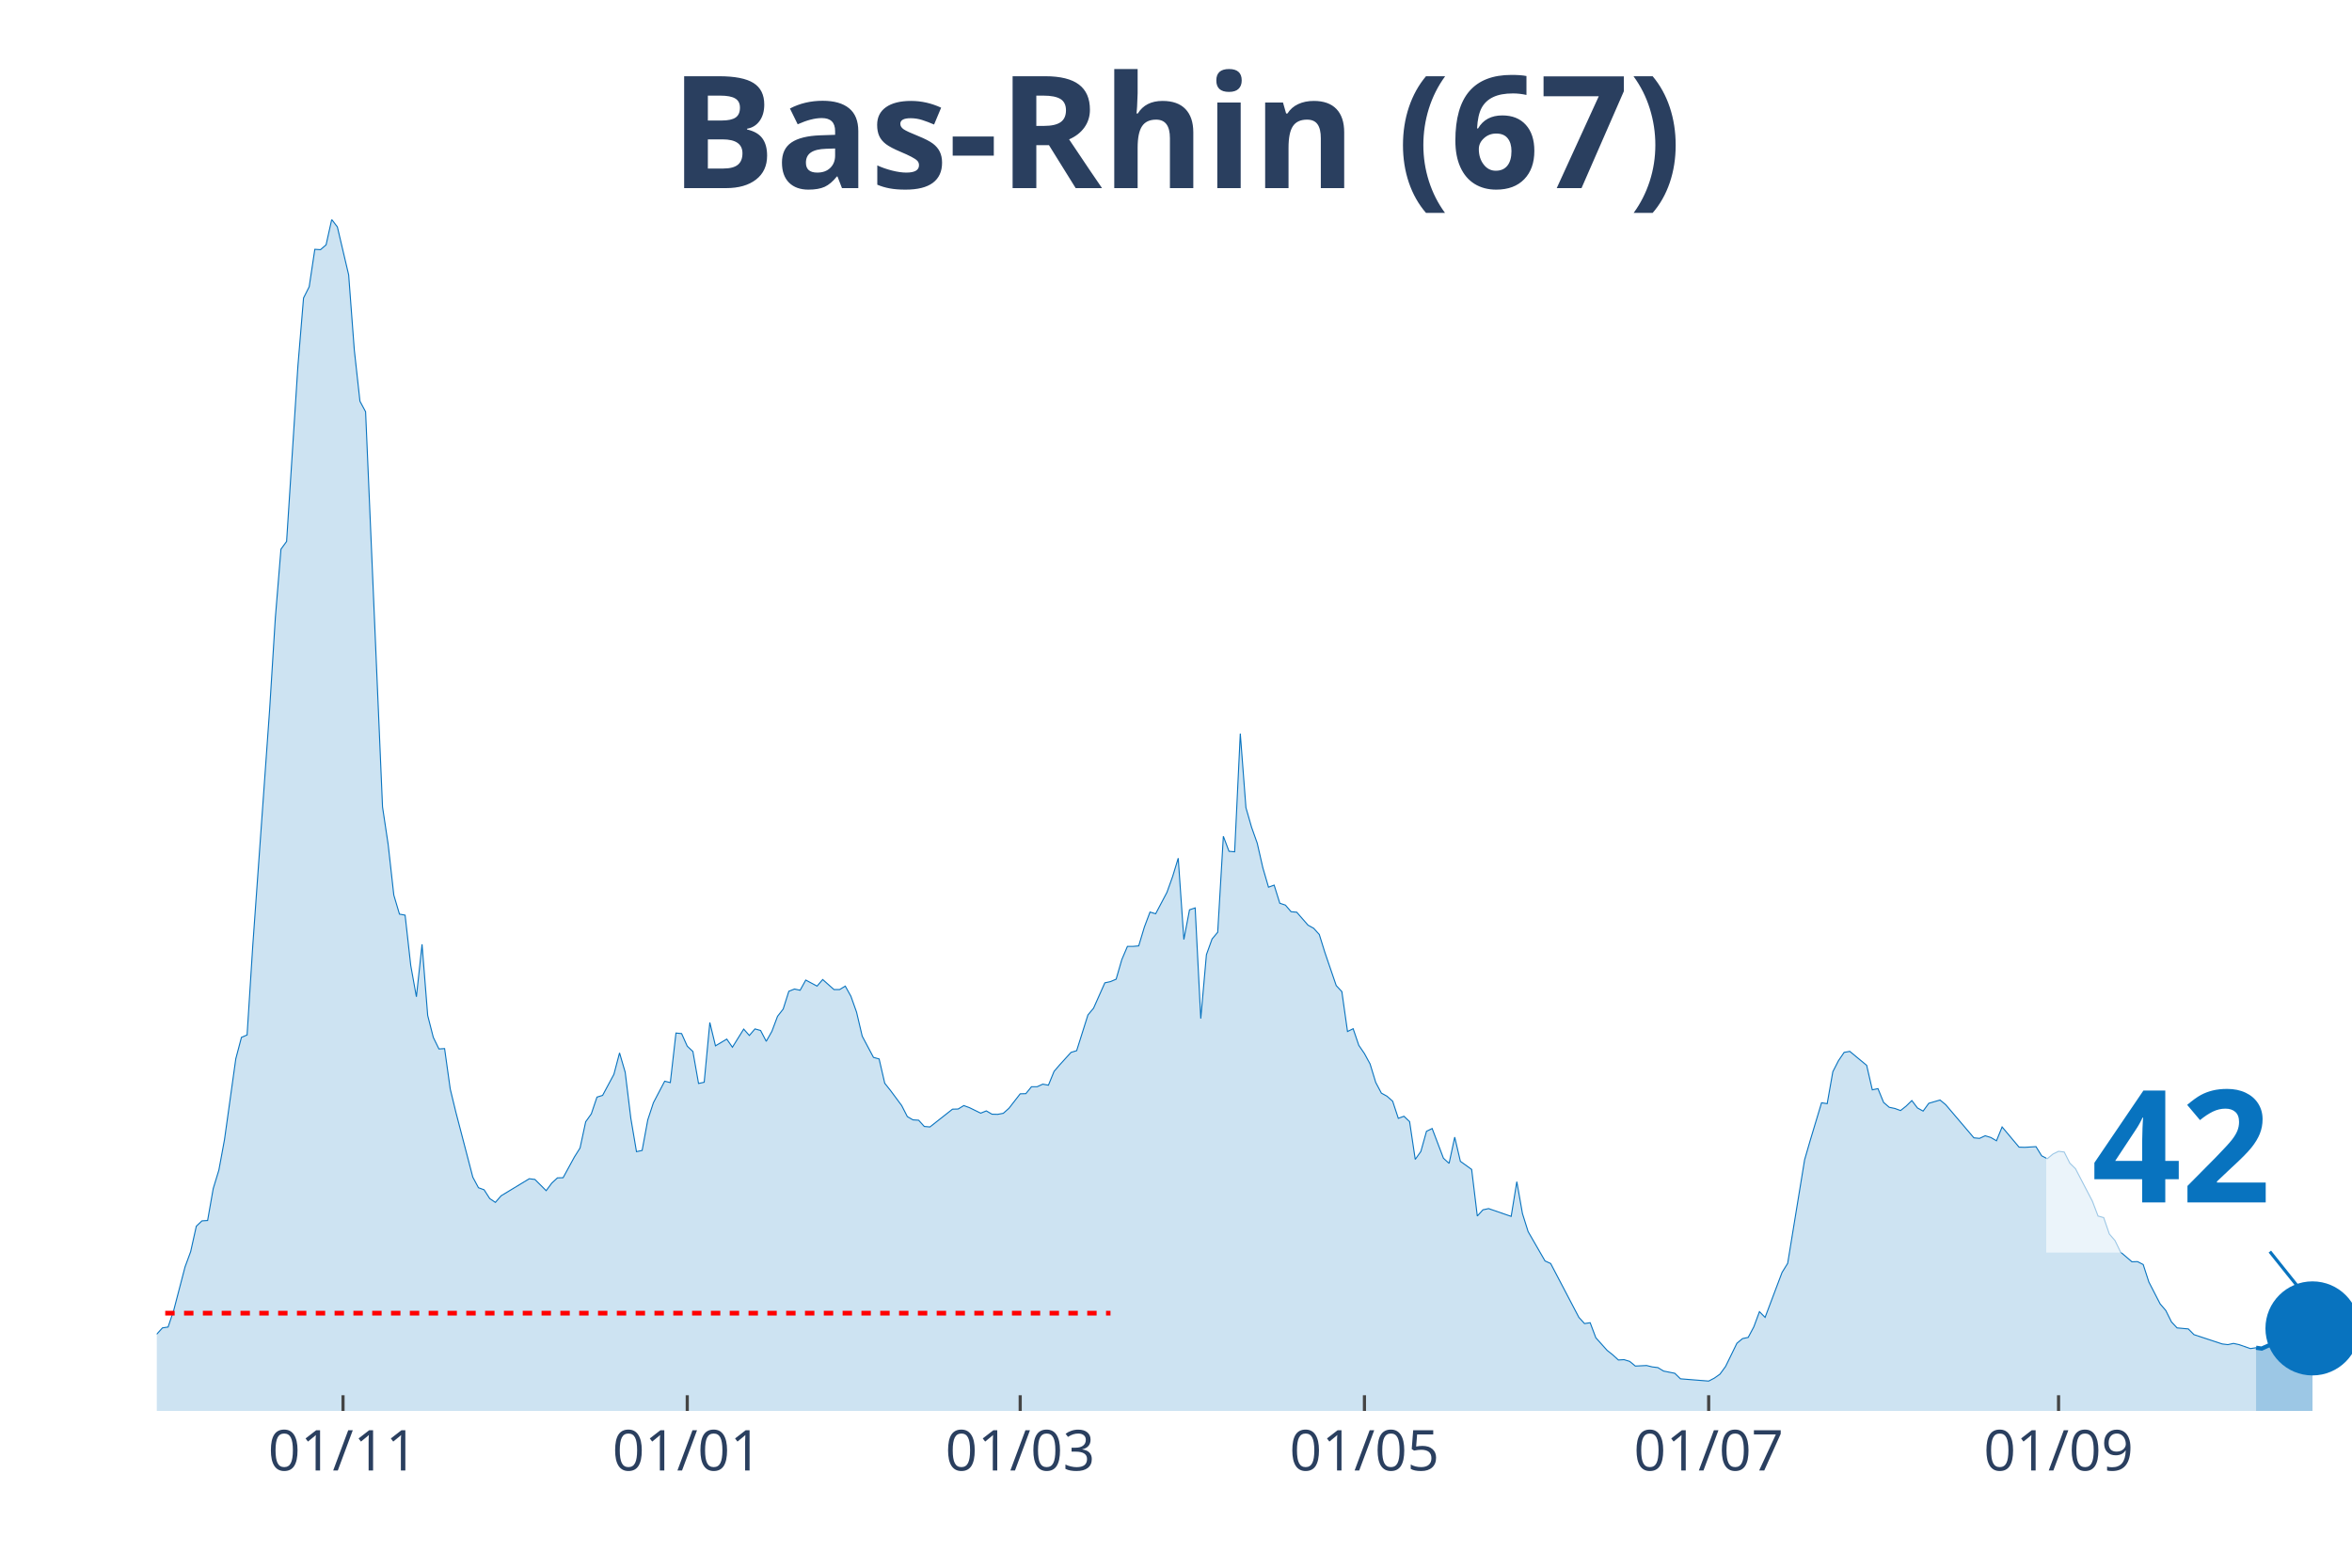
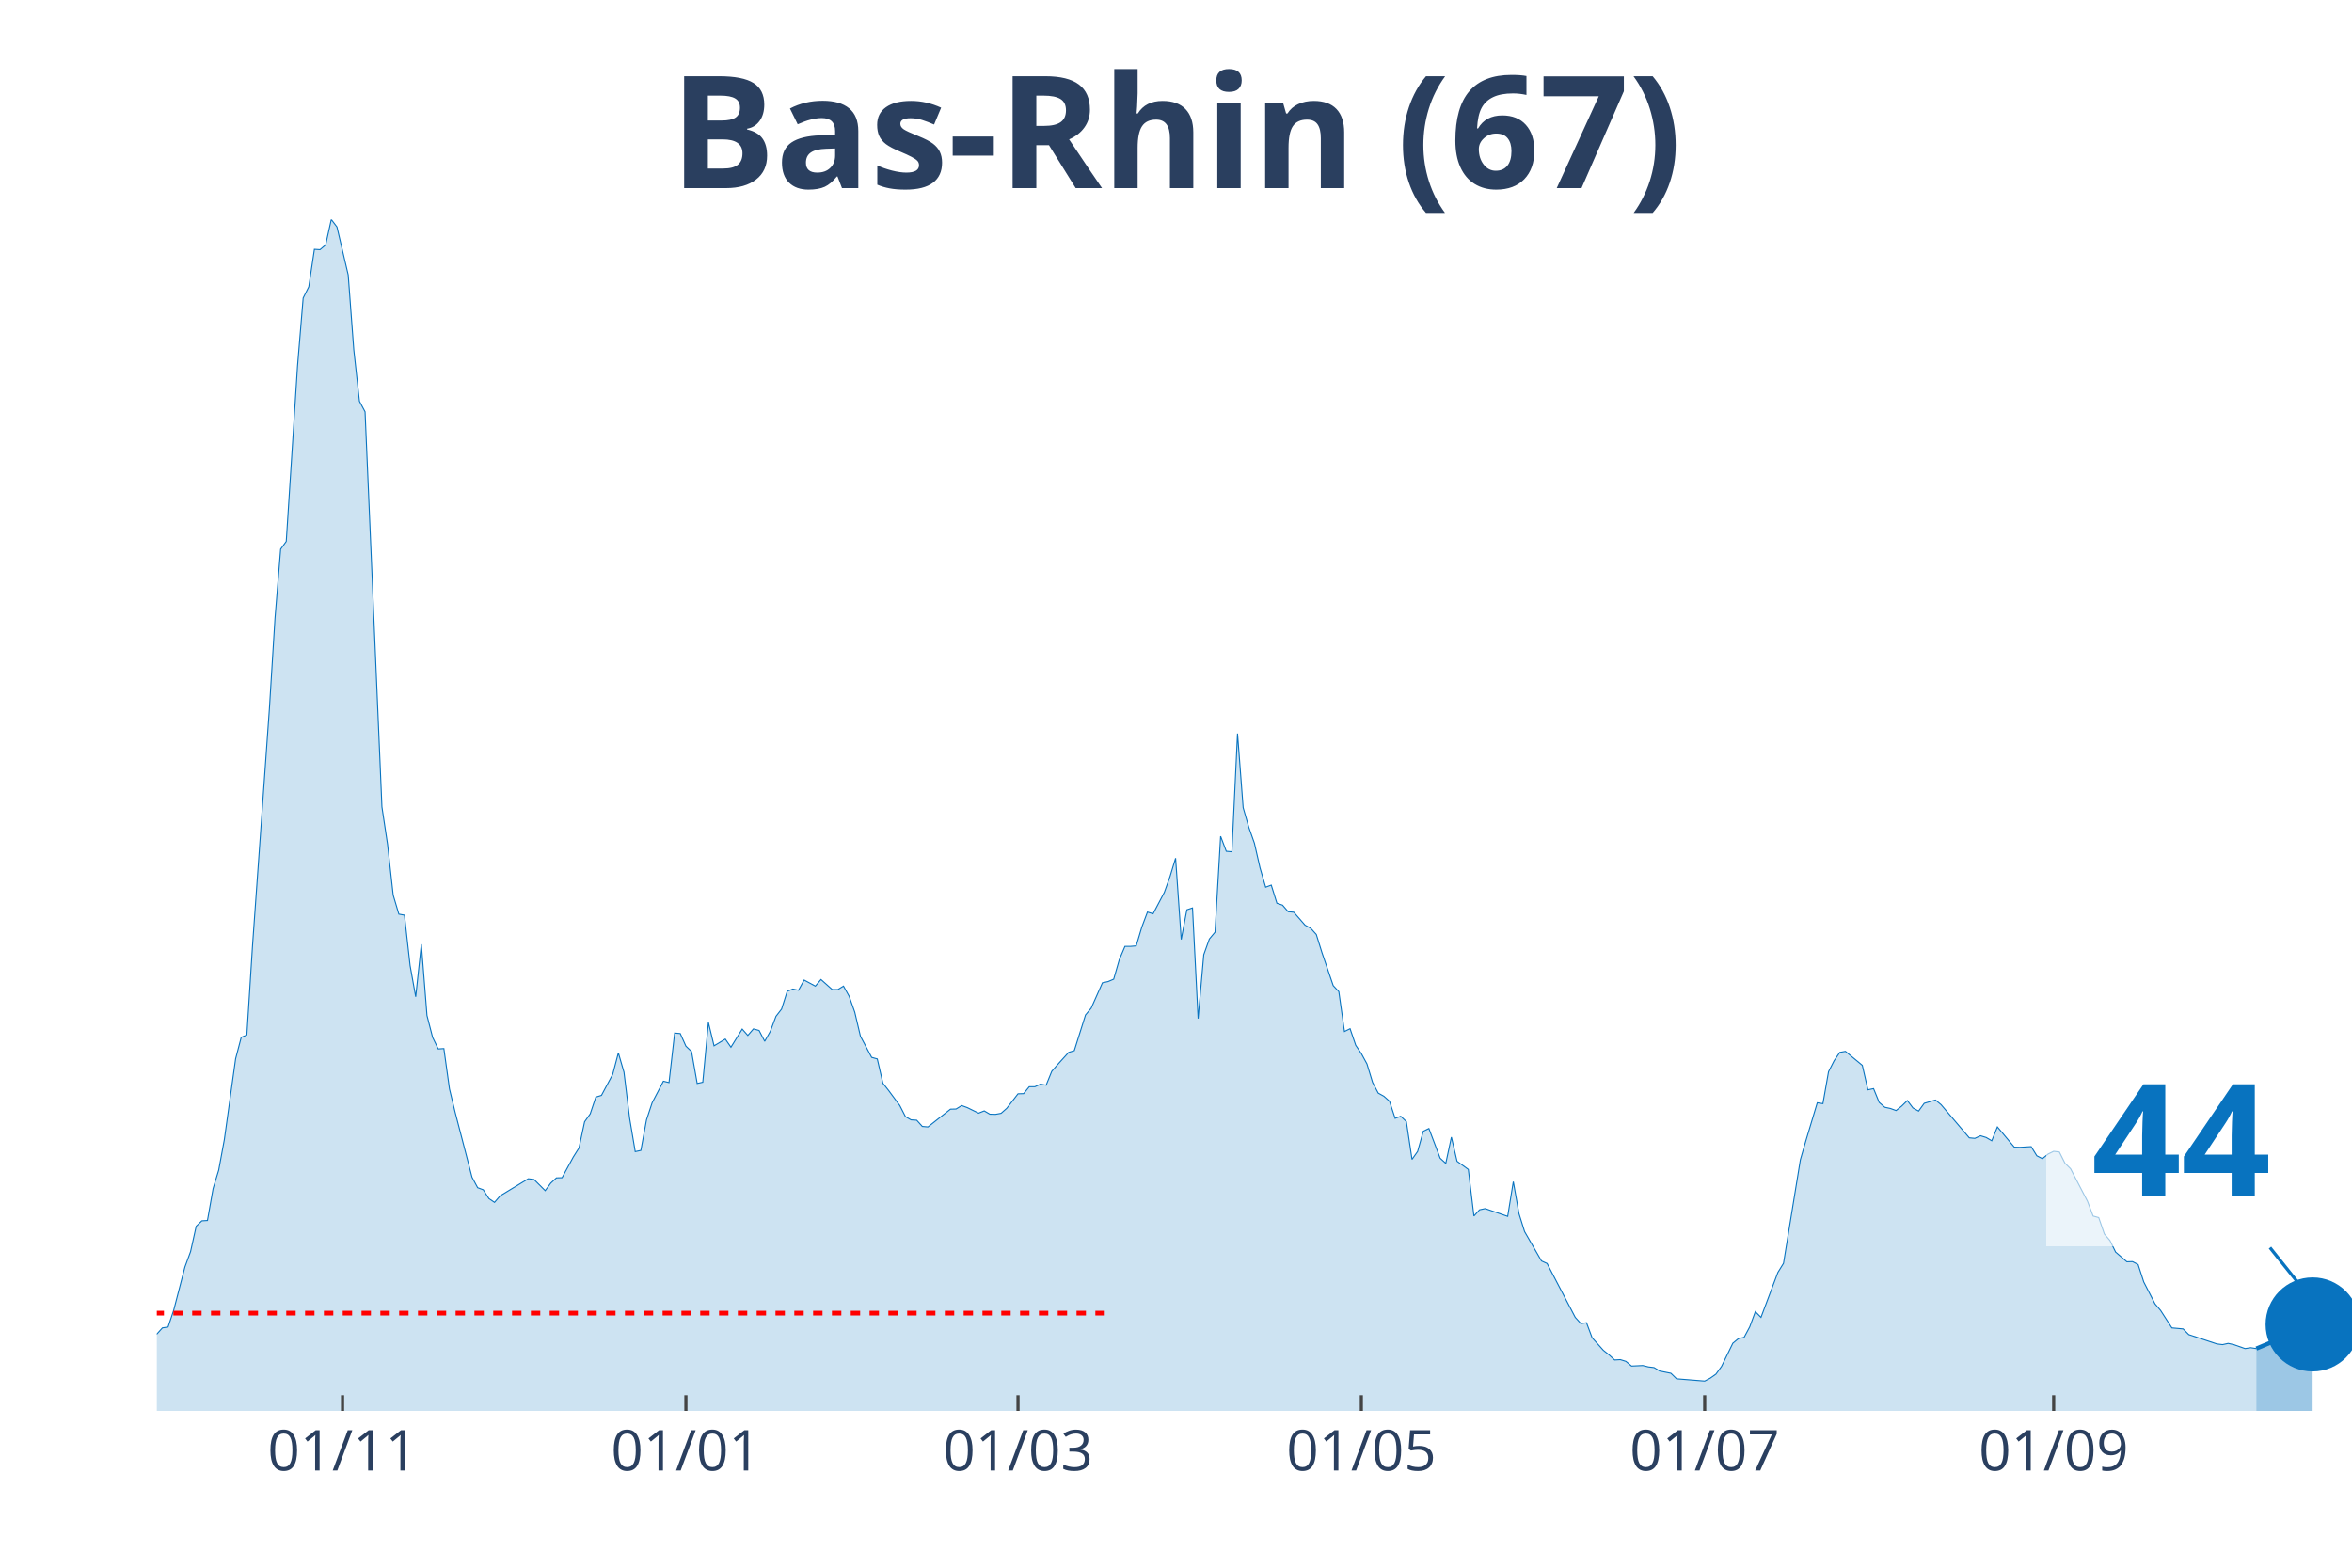
<svg xmlns="http://www.w3.org/2000/svg" class="main-svg" width="1125" height="750" style="" viewBox="0 0 750 500">
  <rect x="0" y="0" width="750" height="500" style="fill: rgb(0, 0, 0); fill-opacity: 0;" />
-   <defs id="defs-2efaa0">
+   <defs id="defs-8fb945">
    <g class="clips">
-       <clipPath id="clip2efaa0xyplot" class="plotclip">
+       <clipPath id="clip8fb945xyplot" class="plotclip">
        <rect width="700" height="380" />
      </clipPath>
-       <clipPath class="axesclip" id="clip2efaa0x">
+       <clipPath class="axesclip" id="clip8fb945x">
        <rect x="50" y="0" width="700" height="500" />
      </clipPath>
-       <clipPath class="axesclip" id="clip2efaa0y">
+       <clipPath class="axesclip" id="clip8fb945y">
        <rect x="0" y="70" width="750" height="380" />
      </clipPath>
-       <clipPath class="axesclip" id="clip2efaa0xy">
+       <clipPath class="axesclip" id="clip8fb945xy">
        <rect x="50" y="70" width="700" height="380" />
      </clipPath>
    </g>
    <g class="gradients" />
  </defs>
  <g class="bglayer">
    <rect class="bg" x="50" y="70" width="700" height="380" style="fill: rgb(0, 0, 0); fill-opacity: 0; stroke-width: 0;" />
  </g>
  <g class="layer-below">
    <g class="imagelayer" />
    <g class="shapelayer" />
  </g>
  <g class="cartesianlayer">
    <g class="subplot xy">
      <g class="layer-subplot">
        <g class="shapelayer" />
        <g class="imagelayer" />
      </g>
      <g class="gridlayer">
        <g class="x">
-           <path class="xgrid crisp" transform="translate(109.38,0)" d="M0,70v380" style="stroke: rgb(255, 255, 255); stroke-opacity: 1; stroke-width: 1px;" />
-           <path class="xgrid crisp" transform="translate(219.15,0)" d="M0,70v380" style="stroke: rgb(255, 255, 255); stroke-opacity: 1; stroke-width: 1px;" />
-           <path class="xgrid crisp" transform="translate(325.32,0)" d="M0,70v380" style="stroke: rgb(255, 255, 255); stroke-opacity: 1; stroke-width: 1px;" />
-           <path class="xgrid crisp" transform="translate(435.09,0)" d="M0,70v380" style="stroke: rgb(255, 255, 255); stroke-opacity: 1; stroke-width: 1px;" />
-           <path class="xgrid crisp" transform="translate(544.86,0)" d="M0,70v380" style="stroke: rgb(255, 255, 255); stroke-opacity: 1; stroke-width: 1px;" />
-           <path class="xgrid crisp" transform="translate(656.43,0)" d="M0,70v380" style="stroke: rgb(255, 255, 255); stroke-opacity: 1; stroke-width: 1px;" />
+           <path class="xgrid crisp" transform="translate(109.23,0)" d="M0,70v380" style="stroke: rgb(255, 255, 255); stroke-opacity: 1; stroke-width: 1px;" />
+           <path class="xgrid crisp" transform="translate(218.72,0)" d="M0,70v380" style="stroke: rgb(255, 255, 255); stroke-opacity: 1; stroke-width: 1px;" />
+           <path class="xgrid crisp" transform="translate(324.62,0)" d="M0,70v380" style="stroke: rgb(255, 255, 255); stroke-opacity: 1; stroke-width: 1px;" />
+           <path class="xgrid crisp" transform="translate(434.1,0)" d="M0,70v380" style="stroke: rgb(255, 255, 255); stroke-opacity: 1; stroke-width: 1px;" />
+           <path class="xgrid crisp" transform="translate(543.59,0)" d="M0,70v380" style="stroke: rgb(255, 255, 255); stroke-opacity: 1; stroke-width: 1px;" />
+           <path class="xgrid crisp" transform="translate(654.87,0)" d="M0,70v380" style="stroke: rgb(255, 255, 255); stroke-opacity: 1; stroke-width: 1px;" />
        </g>
        <g class="y" />
      </g>
      <g class="zerolinelayer" />
      <path class="xlines-below" />
      <path class="ylines-below" />
      <g class="overlines-below" />
      <g class="xaxislayer-below" />
      <g class="yaxislayer-below" />
      <g class="overaxes-below" />
-       <g class="plot" transform="translate(50, 70)" clip-path="url('#clip2efaa0xyplot')">
+       <g class="plot" transform="translate(50, 70)" clip-path="url('#clip8fb945xyplot')">
        <g class="scatterlayer mlayer">
-           <g class="trace scatter trace17ef84" style="stroke-miterlimit: 2;">
+           <g class="trace scatter trace8b3fd2" style="stroke-miterlimit: 2;">
            <g class="fills">
              <g>
-                 <path class="js-fill" d="M669.41,380L-244.73,380L-244.73,372.13L-232.13,375.38L-230.33,375.49L-223.14,374.99L-221.34,376.42L-185.35,378.24L-183.55,378.4L-152.96,378.24L-151.16,378.07L-116.97,376.86L-115.17,376.42L-91.77,374.44L-89.97,373.83L-77.38,365.85L-75.58,363.7L-71.98,361.23L-70.18,360.07L-64.78,355.39L-62.98,355.22L-59.38,355.72L-57.58,353.02L-50.39,353.85L-48.59,354.18L-46.79,354.18L-44.99,357.48L-37.79,352.53L-35.99,349.44L-34.19,348.18L-32.39,343.88L-30.59,341.46L-28.79,341.9L-25.19,339.97L-23.39,343.33L-19.79,344.32L-17.99,346.31L-16.2,345.59L-14.4,346.09L-12.6,347.3L-10.8,346.69L-9,347.13L-7.2,351.37L-3.6,355.22L-1.8,355.33L0,355.5L1.8,353.52L3.6,353.24L5.4,347.9L9,334.08L10.8,329.18L12.6,321.09L14.4,319.38L16.2,319.27L17.99,309.09L19.79,303.2L21.59,293.45L25.19,267.68L26.99,260.86L28.79,260.09L30.59,231.79L35.99,156.14L37.79,127.18L39.59,105.16L41.39,102.68L44.99,46.8L46.79,25.05L48.59,21.47L50.39,9.52L52.19,9.63L53.98,8.09L55.78,0L57.58,2.37L61.18,17.67L62.98,41.62L64.78,57.97L66.58,61.33L71.98,187.36L73.78,199.36L75.58,215.49L77.38,221.55L79.18,221.88L80.98,237.95L82.78,247.92L84.58,231.18L86.38,253.87L88.17,260.86L89.97,264.55L91.77,264.44L93.57,277.32L95.37,284.75L100.77,305.45L102.57,308.81L104.37,309.47L106.17,312.28L107.97,313.49L109.77,311.4L118.77,305.95L120.57,306.17L124.16,309.75L125.96,307.33L127.76,305.67L129.56,305.62L133.16,299.01L134.96,296.15L136.76,287.78L138.56,285.25L140.36,279.91L142.16,279.36L145.76,272.64L147.56,265.81L149.36,271.98L151.16,286.68L152.96,297.31L154.76,296.92L156.56,287.17L158.35,281.72L161.95,274.84L163.75,275.28L165.55,259.48L167.35,259.65L169.15,263.67L170.95,265.37L172.75,275.56L174.55,275.17L176.35,256.12L178.15,263.56L181.75,261.41L183.55,264L187.15,258.22L188.95,260.25L190.75,258.16L192.54,258.66L194.34,262.12L196.14,258.93L197.94,254.14L199.74,251.83L201.54,246.16L203.34,245.44L205.14,245.83L206.94,242.58L210.54,244.51L212.34,242.41L215.94,245.61L217.74,245.61L219.54,244.51L221.34,247.75L223.14,252.82L224.94,260.47L228.53,267.24L230.33,267.74L232.13,275.5L233.93,277.76L237.53,282.61L239.33,286.13L241.13,287.17L242.93,287.28L244.73,289.27L246.53,289.43L253.73,283.76L255.53,283.71L257.33,282.61L259.13,283.27L262.72,285.03L264.52,284.31L266.32,285.36L268.12,285.41L269.92,285.08L271.72,283.49L275.32,278.86L277.12,278.81L278.92,276.6L280.72,276.6L282.52,275.78L284.32,276.11L286.12,271.7L287.92,269.61L291.52,265.65L293.32,265.1L296.92,253.7L298.71,251.55L302.31,243.46L304.11,243.07L305.91,242.3L307.71,236.08L309.51,231.84L311.31,231.84L313.11,231.68L314.91,225.68L316.71,220.89L318.51,221.44L322.11,214.61L323.91,209.6L325.71,203.71L327.51,229.64L329.31,220.17L331.11,219.57L332.9,254.86L334.7,234.49L336.5,229.48L338.3,227.33L340.1,196.72L341.9,201.51L343.7,201.67L345.5,163.96L347.3,187.58L349.1,193.85L350.9,198.92L352.7,206.79L354.5,212.96L356.3,212.3L358.1,218.08L359.9,218.68L361.7,220.78L363.5,220.94L367.1,225.07L368.89,226.06L370.69,228.04L372.49,233.82L376.09,244.34L377.89,246.27L379.69,258.99L381.49,258.1L383.29,263.39L385.09,266.03L386.89,269.34L388.69,275.23L390.49,278.64L392.29,279.63L394.09,281.23L395.89,286.68L397.69,286.02L399.49,287.73L401.29,299.78L403.08,297.25L404.88,290.81L406.68,289.93L410.28,299.4L412.08,301.05L413.88,292.68L415.68,300.39L419.28,302.98L421.08,317.84L422.88,315.86L424.68,315.47L431.88,317.95L433.68,306.88L435.48,317.07L437.28,322.8L442.67,332.16L444.47,332.98L453.47,350.16L455.27,352.14L457.07,351.87L458.87,356.66L462.47,360.68L464.27,362.11L466.07,363.76L467.87,363.65L469.67,364.2L471.47,365.69L475.06,365.52L476.86,365.96L478.66,366.18L480.46,367.28L484.06,368L485.86,369.76L494.86,370.48L496.66,369.54L498.46,368.27L500.26,365.8L503.86,358.42L505.66,356.93L507.46,356.55L509.25,353.19L511.05,348.34L512.85,350.16L518.25,335.84L520.05,332.93L525.45,299.89L527.25,293.67L530.85,281.72L532.65,282L534.45,271.81L536.25,268.29L538.05,265.65L539.85,265.32L545.24,269.78L547.04,277.59L548.84,277.21L550.64,281.61L552.44,283.16L554.24,283.54L556.04,284.2L557.84,282.77L559.64,281.01L561.44,283.38L563.24,284.37L565.04,281.89L568.64,280.84L570.44,282.33L579.43,292.9L581.23,293.07L583.03,292.24L584.83,292.79L586.63,293.84L588.43,289.43L593.83,295.87L595.63,295.93L599.23,295.71L601.03,298.63L602.83,299.56L604.63,298.08L606.43,297.2L608.23,297.42L610.03,300.99L611.83,302.76L617.22,313.11L619.02,317.84L620.82,318.34L622.62,323.57L624.42,325.66L626.22,329.35L629.82,332.43L631.62,332.38L633.42,333.31L635.22,338.87L638.82,345.86L640.62,347.96L642.42,351.59L644.22,353.52L647.81,353.85L649.61,355.67L658.61,358.64L660.41,358.86L662.21,358.47L664.01,358.86L667.61,360.12L669.41,359.85" style="fill: rgb(8, 115, 191); fill-opacity: 0.2; stroke-width: 0;" />
+                 <path class="js-fill" d="M669.49,380L-244.1,380L-244.1,372.13L-231.54,375.38L-229.74,375.49L-222.56,374.99L-220.77,376.42L-184.87,378.24L-183.08,378.4L-152.56,378.24L-150.77,378.07L-116.67,376.86L-114.87,376.42L-91.54,374.44L-89.74,373.83L-77.18,365.85L-75.38,363.7L-71.79,361.23L-70,360.07L-64.62,355.39L-62.82,355.22L-59.23,355.72L-57.44,353.02L-50.26,353.85L-48.46,354.18L-46.67,354.18L-44.87,357.48L-37.69,352.53L-35.9,349.44L-34.1,348.18L-32.31,343.88L-30.51,341.46L-28.72,341.9L-25.13,339.97L-23.33,343.33L-21.54,344.38L-19.74,344.32L-17.95,346.31L-16.15,345.59L-12.56,347.3L-10.77,346.69L-8.97,347.13L-7.18,351.37L-3.59,355.22L-1.79,355.33L0,355.5L1.79,353.52L3.59,353.24L5.38,347.9L8.97,334.08L10.77,329.18L12.56,321.09L14.36,319.38L16.15,319.27L17.95,309.09L19.74,303.2L21.54,293.45L25.13,267.68L26.92,260.86L28.72,260.09L30.51,231.79L35.9,156.14L37.69,127.18L39.49,105.16L41.28,102.68L44.87,46.8L46.67,25.05L48.46,21.47L50.26,9.52L52.05,9.63L53.85,8.09L55.64,0L57.44,2.37L61.03,17.67L62.82,41.62L64.62,57.97L66.41,61.33L71.79,187.36L73.59,199.36L75.38,215.49L77.18,221.55L78.97,221.88L80.77,237.95L82.56,247.92L84.36,231.18L86.15,253.87L87.95,260.86L89.74,264.55L91.54,264.44L93.33,277.32L95.13,284.75L100.51,305.45L102.31,308.81L104.1,309.47L105.9,312.28L107.69,313.49L109.49,311.4L118.46,305.95L120.26,306.17L123.85,309.75L125.64,307.33L127.44,305.67L129.23,305.62L132.82,299.01L134.62,296.15L136.41,287.78L138.21,285.25L140,279.91L141.79,279.36L145.38,272.64L147.18,265.81L148.97,271.98L150.77,286.68L152.56,297.31L154.36,296.92L156.15,287.17L157.95,281.72L161.54,274.84L163.33,275.28L165.13,259.48L166.92,259.65L168.72,263.67L170.51,265.37L172.31,275.56L174.1,275.17L175.9,256.12L177.69,263.56L181.28,261.41L183.08,264L186.67,258.22L188.46,260.25L190.26,258.16L192.05,258.66L193.85,262.12L195.64,258.93L197.44,254.14L199.23,251.83L201.03,246.16L202.82,245.44L204.62,245.83L206.41,242.58L210,244.51L211.79,242.41L215.38,245.61L217.18,245.61L218.97,244.51L220.77,247.75L222.56,252.82L224.36,260.47L227.95,267.24L229.74,267.74L231.54,275.5L233.33,277.76L236.92,282.61L238.72,286.13L240.51,287.17L242.31,287.28L244.1,289.27L245.9,289.43L253.08,283.76L254.87,283.71L256.67,282.61L258.46,283.27L262.05,285.03L263.85,284.31L265.64,285.36L267.44,285.41L269.23,285.08L271.03,283.49L274.62,278.86L276.41,278.81L278.21,276.6L280,276.6L281.79,275.78L283.59,276.11L285.38,271.7L287.18,269.61L290.77,265.65L292.56,265.1L296.15,253.7L297.95,251.55L301.54,243.46L303.33,243.07L305.13,242.3L306.92,236.08L308.72,231.84L310.51,231.84L312.31,231.68L314.1,225.68L315.9,220.89L317.69,221.44L321.28,214.61L323.08,209.6L324.87,203.71L326.67,229.64L328.46,220.17L330.26,219.57L332.05,254.86L333.85,234.49L335.64,229.48L337.44,227.33L339.23,196.72L341.03,201.51L342.82,201.67L344.62,163.96L346.41,187.58L348.21,193.85L350,198.92L351.79,206.79L353.59,212.96L355.38,212.3L357.18,218.08L358.97,218.68L360.77,220.78L362.56,220.94L366.15,225.07L367.95,226.06L369.74,228.04L371.54,233.82L375.13,244.34L376.92,246.27L378.72,258.99L380.51,258.1L382.31,263.39L384.1,266.03L385.9,269.34L387.69,275.23L389.49,278.64L391.28,279.63L393.08,281.23L394.87,286.68L396.67,286.02L398.46,287.73L400.26,299.78L402.05,297.25L403.85,290.81L405.64,289.93L409.23,299.4L411.03,301.05L412.82,292.68L414.62,300.39L418.21,302.98L420,317.84L421.79,315.86L423.59,315.47L430.77,317.95L432.56,306.88L434.36,317.07L436.15,322.8L441.54,332.16L443.33,332.98L452.31,350.16L454.1,352.14L455.9,351.87L457.69,356.66L461.28,360.68L463.08,362.11L464.87,363.76L466.67,363.65L468.46,364.2L470.26,365.69L473.85,365.52L475.64,365.96L477.44,366.18L479.23,367.28L482.82,368L484.62,369.76L493.59,370.48L495.38,369.54L497.18,368.27L498.97,365.8L502.56,358.42L504.36,356.93L506.15,356.55L507.95,353.19L509.74,348.34L511.54,350.16L516.92,335.84L518.72,332.93L524.1,299.89L525.9,293.67L529.49,281.72L531.28,282L533.08,271.81L534.87,268.29L536.67,265.65L538.46,265.32L543.85,269.78L545.64,277.59L547.44,277.21L549.23,281.61L551.03,283.16L552.82,283.54L554.62,284.2L556.41,282.77L558.21,281.01L560,283.38L561.79,284.37L563.59,281.89L567.18,280.84L568.97,282.33L577.95,292.9L579.74,293.07L581.54,292.24L583.33,292.79L585.13,293.84L586.92,289.43L592.31,295.87L594.1,295.93L597.69,295.71L599.49,298.63L601.28,299.56L603.08,298.08L604.87,297.2L606.67,297.42L608.46,300.99L610.26,302.76L615.64,313.11L617.44,317.84L619.23,318.34L621.03,323.57L622.82,325.66L624.62,329.35L628.21,332.43L630,332.38L631.79,333.31L633.59,338.87L637.18,345.86L638.97,347.96L642.56,353.52L644.36,353.68L646.15,353.85L647.95,355.67L656.92,358.64L658.72,358.86L660.51,358.47L662.31,358.86L665.9,360.12L667.69,359.85L669.49,360.12" style="fill: rgb(8, 115, 191); fill-opacity: 0.2; stroke-width: 0;" />
              </g>
            </g>
            <g class="errorbars" />
            <g class="lines">
-               <path class="js-line" d="M-244.73,372.13L-232.13,375.38L-230.33,375.49L-223.14,374.99L-221.34,376.42L-185.35,378.24L-183.55,378.4L-152.96,378.24L-151.16,378.07L-116.97,376.86L-115.17,376.42L-91.77,374.44L-89.97,373.83L-77.38,365.85L-75.58,363.7L-71.98,361.23L-70.18,360.07L-64.78,355.39L-62.98,355.22L-59.38,355.72L-57.58,353.02L-50.39,353.85L-48.59,354.18L-46.79,354.18L-44.99,357.48L-37.79,352.53L-35.99,349.44L-34.19,348.18L-32.39,343.88L-30.59,341.46L-28.79,341.9L-25.19,339.97L-23.39,343.33L-19.79,344.32L-17.99,346.31L-16.2,345.59L-14.4,346.09L-12.6,347.3L-10.8,346.69L-9,347.13L-7.2,351.37L-3.6,355.22L-1.8,355.33L0,355.5L1.8,353.52L3.6,353.24L5.4,347.9L9,334.08L10.8,329.18L12.6,321.09L14.4,319.38L16.2,319.27L17.99,309.09L19.79,303.2L21.59,293.45L25.19,267.68L26.99,260.86L28.79,260.09L30.59,231.79L35.99,156.14L37.79,127.18L39.59,105.16L41.39,102.68L44.99,46.8L46.79,25.05L48.59,21.47L50.39,9.52L52.19,9.63L53.98,8.09L55.78,0L57.58,2.37L61.18,17.67L62.98,41.62L64.78,57.97L66.58,61.33L71.98,187.36L73.78,199.36L75.58,215.49L77.38,221.55L79.18,221.88L80.98,237.95L82.78,247.92L84.58,231.18L86.38,253.87L88.17,260.86L89.97,264.55L91.77,264.44L93.57,277.32L95.37,284.75L100.77,305.45L102.57,308.81L104.37,309.47L106.17,312.28L107.97,313.49L109.77,311.4L118.77,305.95L120.57,306.17L124.16,309.75L125.96,307.33L127.76,305.67L129.56,305.62L133.16,299.01L134.96,296.15L136.76,287.78L138.56,285.25L140.36,279.91L142.16,279.36L145.76,272.64L147.56,265.81L149.36,271.98L151.16,286.68L152.96,297.31L154.76,296.92L156.56,287.17L158.35,281.72L161.95,274.84L163.75,275.28L165.55,259.48L167.35,259.65L169.15,263.67L170.95,265.37L172.75,275.56L174.55,275.17L176.35,256.12L178.15,263.56L181.75,261.41L183.55,264L187.15,258.22L188.95,260.25L190.75,258.16L192.54,258.66L194.34,262.12L196.14,258.93L197.94,254.14L199.74,251.83L201.54,246.16L203.34,245.44L205.14,245.83L206.94,242.58L210.54,244.51L212.34,242.41L215.94,245.61L217.74,245.61L219.54,244.51L221.34,247.75L223.14,252.82L224.94,260.47L228.53,267.24L230.33,267.74L232.13,275.5L233.93,277.76L237.53,282.61L239.33,286.13L241.13,287.17L242.93,287.28L244.73,289.27L246.53,289.43L253.73,283.76L255.53,283.71L257.33,282.61L259.13,283.27L262.72,285.03L264.52,284.31L266.32,285.36L268.12,285.41L269.92,285.08L271.72,283.49L275.32,278.86L277.12,278.81L278.92,276.6L280.72,276.6L282.52,275.78L284.32,276.11L286.12,271.7L287.92,269.61L291.52,265.65L293.32,265.1L296.92,253.7L298.71,251.55L302.31,243.46L304.11,243.07L305.91,242.3L307.71,236.08L309.51,231.84L311.31,231.84L313.11,231.68L314.91,225.68L316.71,220.89L318.51,221.44L322.11,214.61L323.91,209.6L325.71,203.71L327.51,229.64L329.31,220.17L331.11,219.57L332.9,254.86L334.7,234.49L336.5,229.48L338.3,227.33L340.1,196.72L341.9,201.51L343.7,201.67L345.5,163.96L347.3,187.58L349.1,193.85L350.9,198.92L352.7,206.79L354.5,212.96L356.3,212.3L358.1,218.08L359.9,218.68L361.7,220.78L363.5,220.94L367.1,225.07L368.89,226.06L370.69,228.04L372.49,233.82L376.09,244.34L377.89,246.27L379.69,258.99L381.49,258.1L383.29,263.39L385.09,266.03L386.89,269.34L388.69,275.23L390.49,278.64L392.29,279.63L394.09,281.23L395.89,286.68L397.69,286.02L399.49,287.73L401.29,299.78L403.08,297.25L404.88,290.81L406.68,289.93L410.28,299.4L412.08,301.05L413.88,292.68L415.68,300.39L419.28,302.98L421.08,317.84L422.88,315.86L424.68,315.47L431.88,317.95L433.68,306.88L435.48,317.07L437.28,322.8L442.67,332.16L444.47,332.98L453.47,350.16L455.27,352.14L457.07,351.87L458.87,356.66L462.47,360.68L464.27,362.11L466.07,363.76L467.87,363.65L469.67,364.2L471.47,365.69L475.06,365.52L476.86,365.96L478.66,366.18L480.46,367.28L484.06,368L485.86,369.76L494.86,370.48L496.66,369.54L498.46,368.27L500.26,365.8L503.86,358.42L505.66,356.93L507.46,356.55L509.25,353.19L511.05,348.34L512.85,350.16L518.25,335.84L520.05,332.93L525.45,299.89L527.25,293.67L530.85,281.72L532.65,282L534.45,271.81L536.25,268.29L538.05,265.65L539.85,265.32L545.24,269.78L547.04,277.59L548.84,277.21L550.64,281.61L552.44,283.16L554.24,283.54L556.04,284.2L557.84,282.77L559.64,281.01L561.44,283.38L563.24,284.37L565.04,281.89L568.64,280.84L570.44,282.33L579.43,292.9L581.23,293.07L583.03,292.24L584.83,292.79L586.63,293.84L588.43,289.43L593.83,295.87L595.63,295.93L599.23,295.71L601.03,298.63L602.83,299.56L604.63,298.08L606.43,297.2L608.23,297.42L610.03,300.99L611.83,302.76L617.22,313.11L619.02,317.84L620.82,318.34L622.62,323.57L624.42,325.66L626.22,329.35L629.82,332.43L631.62,332.38L633.42,333.31L635.22,338.87L638.82,345.86L640.62,347.96L642.42,351.59L644.22,353.52L647.81,353.85L649.61,355.67L658.61,358.64L660.41,358.86L662.21,358.47L664.01,358.86L667.61,360.12L669.41,359.85" style="vector-effect: non-scaling-stroke; fill: none; stroke: rgb(8, 115, 191); stroke-opacity: 1; stroke-width: 0.5px; opacity: 1;" />
+               <path class="js-line" d="M-244.1,372.13L-231.54,375.38L-229.74,375.49L-222.56,374.99L-220.77,376.42L-184.87,378.24L-183.08,378.4L-152.56,378.24L-150.77,378.07L-116.67,376.86L-114.87,376.42L-91.54,374.44L-89.74,373.83L-77.18,365.85L-75.38,363.7L-71.79,361.23L-70,360.07L-64.62,355.39L-62.82,355.22L-59.23,355.72L-57.44,353.02L-50.26,353.85L-48.46,354.18L-46.67,354.18L-44.87,357.48L-37.69,352.53L-35.9,349.44L-34.1,348.18L-32.31,343.88L-30.51,341.46L-28.72,341.9L-25.13,339.97L-23.33,343.33L-21.54,344.38L-19.74,344.32L-17.95,346.31L-16.15,345.59L-12.56,347.3L-10.77,346.69L-8.97,347.13L-7.18,351.37L-3.59,355.22L-1.79,355.33L0,355.5L1.79,353.52L3.59,353.24L5.38,347.9L8.97,334.08L10.77,329.18L12.56,321.09L14.36,319.38L16.15,319.27L17.95,309.09L19.74,303.2L21.54,293.45L25.13,267.68L26.92,260.86L28.72,260.09L30.51,231.79L35.9,156.14L37.69,127.18L39.49,105.16L41.28,102.68L44.87,46.8L46.67,25.05L48.46,21.47L50.26,9.52L52.05,9.63L53.85,8.09L55.64,0L57.44,2.37L61.03,17.67L62.82,41.62L64.62,57.97L66.41,61.33L71.79,187.36L73.59,199.36L75.38,215.49L77.18,221.55L78.97,221.88L80.77,237.95L82.56,247.92L84.36,231.18L86.15,253.87L87.95,260.86L89.74,264.55L91.54,264.44L93.33,277.32L95.13,284.75L100.51,305.45L102.31,308.81L104.1,309.47L105.9,312.28L107.69,313.49L109.49,311.4L118.46,305.95L120.26,306.17L123.85,309.75L125.64,307.33L127.44,305.67L129.23,305.62L132.82,299.01L134.62,296.15L136.41,287.78L138.21,285.25L140,279.91L141.79,279.36L145.38,272.64L147.18,265.81L148.97,271.98L150.77,286.68L152.56,297.31L154.36,296.92L156.15,287.17L157.95,281.72L161.54,274.84L163.33,275.28L165.13,259.48L166.92,259.65L168.72,263.67L170.51,265.37L172.31,275.56L174.1,275.17L175.9,256.12L177.69,263.56L181.28,261.41L183.08,264L186.67,258.22L188.46,260.25L190.26,258.16L192.05,258.66L193.85,262.12L195.64,258.93L197.44,254.14L199.23,251.83L201.03,246.16L202.82,245.44L204.62,245.83L206.41,242.58L210,244.51L211.79,242.41L215.38,245.61L217.18,245.61L218.97,244.51L220.77,247.75L222.56,252.82L224.36,260.47L227.95,267.24L229.74,267.74L231.54,275.5L233.33,277.76L236.92,282.61L238.72,286.13L240.51,287.17L242.31,287.28L244.1,289.27L245.9,289.43L253.08,283.76L254.87,283.71L256.67,282.61L258.46,283.27L262.05,285.03L263.85,284.31L265.64,285.36L267.44,285.41L269.23,285.08L271.03,283.49L274.62,278.86L276.41,278.81L278.21,276.6L280,276.6L281.79,275.78L283.59,276.11L285.38,271.7L287.18,269.61L290.77,265.65L292.56,265.1L296.15,253.7L297.95,251.55L301.54,243.46L303.33,243.07L305.13,242.3L306.92,236.08L308.72,231.84L310.51,231.84L312.31,231.68L314.1,225.68L315.9,220.89L317.69,221.44L321.28,214.61L323.08,209.6L324.87,203.71L326.67,229.64L328.46,220.17L330.26,219.57L332.05,254.86L333.85,234.49L335.64,229.48L337.44,227.33L339.23,196.72L341.03,201.51L342.82,201.67L344.62,163.96L346.41,187.58L348.21,193.85L350,198.92L351.79,206.79L353.59,212.96L355.38,212.3L357.18,218.08L358.97,218.68L360.77,220.78L362.56,220.94L366.15,225.07L367.95,226.06L369.74,228.04L371.54,233.82L375.13,244.34L376.92,246.27L378.72,258.99L380.51,258.1L382.31,263.39L384.1,266.03L385.9,269.34L387.69,275.23L389.49,278.64L391.28,279.63L393.08,281.23L394.87,286.68L396.67,286.02L398.46,287.73L400.26,299.78L402.05,297.25L403.85,290.81L405.64,289.93L409.23,299.4L411.03,301.05L412.82,292.68L414.62,300.39L418.21,302.98L420,317.84L421.79,315.86L423.59,315.47L430.77,317.95L432.56,306.88L434.36,317.07L436.15,322.8L441.54,332.16L443.33,332.98L452.31,350.16L454.1,352.14L455.9,351.87L457.69,356.66L461.28,360.68L463.08,362.11L464.87,363.76L466.67,363.65L468.46,364.2L470.26,365.69L473.85,365.52L475.64,365.96L477.44,366.18L479.23,367.28L482.82,368L484.62,369.76L493.59,370.48L495.38,369.54L497.18,368.27L498.97,365.8L502.56,358.42L504.36,356.93L506.15,356.55L507.95,353.19L509.74,348.34L511.54,350.16L516.92,335.84L518.72,332.93L524.1,299.89L525.9,293.67L529.49,281.72L531.28,282L533.08,271.81L534.87,268.29L536.67,265.65L538.46,265.32L543.85,269.78L545.64,277.59L547.44,277.21L549.23,281.61L551.03,283.16L552.82,283.54L554.62,284.2L556.41,282.77L558.21,281.01L560,283.38L561.79,284.37L563.59,281.89L567.18,280.84L568.97,282.33L577.95,292.9L579.74,293.07L581.54,292.24L583.33,292.79L585.13,293.84L586.92,289.43L592.31,295.87L594.1,295.93L597.69,295.71L599.49,298.63L601.28,299.56L603.08,298.08L604.87,297.2L606.67,297.42L608.46,300.99L610.26,302.76L615.64,313.11L617.44,317.84L619.23,318.34L621.03,323.57L622.82,325.66L624.62,329.35L628.21,332.43L630,332.38L631.79,333.31L633.59,338.87L637.18,345.86L638.97,347.96L642.56,353.52L644.36,353.68L646.15,353.85L647.95,355.67L656.92,358.64L658.72,358.86L660.51,358.47L662.31,358.86L665.9,360.12L667.69,359.85L669.49,360.12" style="vector-effect: non-scaling-stroke; fill: none; stroke: rgb(8, 115, 191); stroke-opacity: 1; stroke-width: 0.5px; opacity: 1;" />
            </g>
            <g class="points" />
            <g class="text" />
          </g>
-           <g class="trace scatter trace83d015" style="stroke-miterlimit: 2;">
+           <g class="trace scatter traced81f6b" style="stroke-miterlimit: 2;">
            <g class="fills">
              <g>
-                 <path class="js-fill" d="M687.4,380L669.41,380L669.41,359.85L671.21,360.12L673.01,359.3L676.61,357.87L678.41,355.94L682.01,354.67L683.8,354.62L687.4,353.68" style="fill: rgb(8, 115, 191); fill-opacity: 0.4; stroke-width: 0;" />
+                 <path class="js-fill" d="M687.44,380L669.49,380L669.49,360.12L674.87,357.87L676.67,355.94L680.26,354.67L682.05,354.62L687.44,352.42" style="fill: rgb(8, 115, 191); fill-opacity: 0.4; stroke-width: 0;" />
              </g>
            </g>
            <g class="errorbars" />
            <g class="lines">
-               <path class="js-line" d="M669.41,359.85L671.21,360.12L673.01,359.3L676.61,357.87L678.41,355.94L682.01,354.67L683.8,354.62L687.4,353.68" style="vector-effect: non-scaling-stroke; fill: none; stroke: rgb(8, 115, 191); stroke-opacity: 1; stroke-width: 2px; opacity: 1;" />
+               <path class="js-line" d="M669.49,360.12L674.87,357.87L676.67,355.94L680.26,354.67L682.05,354.62L687.44,352.42" style="vector-effect: non-scaling-stroke; fill: none; stroke: rgb(8, 115, 191); stroke-opacity: 1; stroke-width: 2px; opacity: 1;" />
            </g>
            <g class="points" />
            <g class="text" />
          </g>
-           <g class="trace scatter trace92971d" style="stroke-miterlimit: 2; opacity: 1;">
+           <g class="trace scatter trace2cff4e" style="stroke-miterlimit: 2; opacity: 1;">
            <g class="fills" />
            <g class="errorbars" />
            <g class="lines" />
            <g class="points">
-               <path class="point" transform="translate(687.4,353.68)" d="M15,0A15,15 0 1,1 0,-15A15,15 0 0,1 15,0Z" style="opacity: 1; stroke-width: 0px; fill: rgb(8, 115, 191); fill-opacity: 1;" />
+               <path class="point" transform="translate(687.44,352.42)" d="M15,0A15,15 0 1,1 0,-15A15,15 0 0,1 15,0Z" style="opacity: 1; stroke-width: 0px; fill: rgb(8, 115, 191); fill-opacity: 1;" />
            </g>
            <g class="text" />
          </g>
        </g>
      </g>
      <g class="overplot" />
      <path class="xlines-above crisp" style="fill: none; stroke-width: 1px; stroke: rgb(0, 0, 0); stroke-opacity: 0;" d="" />
      <path class="ylines-above crisp" style="fill: none;" d="M0,0" />
      <g class="overlines-above" />
      <g class="xaxislayer-above">
-         <path class="xtick ticks crisp" d="M0,450v-5" transform="translate(109.38,0)" style="stroke: rgb(68, 68, 68); stroke-opacity: 1; stroke-width: 1px;" />
-         <path class="xtick ticks crisp" d="M0,450v-5" transform="translate(219.15,0)" style="stroke: rgb(68, 68, 68); stroke-opacity: 1; stroke-width: 1px;" />
-         <path class="xtick ticks crisp" d="M0,450v-5" transform="translate(325.32,0)" style="stroke: rgb(68, 68, 68); stroke-opacity: 1; stroke-width: 1px;" />
-         <path class="xtick ticks crisp" d="M0,450v-5" transform="translate(435.09,0)" style="stroke: rgb(68, 68, 68); stroke-opacity: 1; stroke-width: 1px;" />
-         <path class="xtick ticks crisp" d="M0,450v-5" transform="translate(544.86,0)" style="stroke: rgb(68, 68, 68); stroke-opacity: 1; stroke-width: 1px;" />
-         <path class="xtick ticks crisp" d="M0,450v-5" transform="translate(656.43,0)" style="stroke: rgb(68, 68, 68); stroke-opacity: 1; stroke-width: 1px;" />
+         <path class="xtick ticks crisp" d="M0,450v-5" transform="translate(109.23,0)" style="stroke: rgb(68, 68, 68); stroke-opacity: 1; stroke-width: 1px;" />
+         <path class="xtick ticks crisp" d="M0,450v-5" transform="translate(218.72,0)" style="stroke: rgb(68, 68, 68); stroke-opacity: 1; stroke-width: 1px;" />
+         <path class="xtick ticks crisp" d="M0,450v-5" transform="translate(324.62,0)" style="stroke: rgb(68, 68, 68); stroke-opacity: 1; stroke-width: 1px;" />
+         <path class="xtick ticks crisp" d="M0,450v-5" transform="translate(434.1,0)" style="stroke: rgb(68, 68, 68); stroke-opacity: 1; stroke-width: 1px;" />
+         <path class="xtick ticks crisp" d="M0,450v-5" transform="translate(543.59,0)" style="stroke: rgb(68, 68, 68); stroke-opacity: 1; stroke-width: 1px;" />
+         <path class="xtick ticks crisp" d="M0,450v-5" transform="translate(654.87,0)" style="stroke: rgb(68, 68, 68); stroke-opacity: 1; stroke-width: 1px;" />
        <g class="xtick">
-           <text text-anchor="middle" x="0" y="469" transform="translate(109.38,0)" style="font-family: 'Open Sans', verdana, arial, sans-serif; font-size: 18px; fill: rgb(42, 63, 95); fill-opacity: 1; white-space: pre;">01/11</text>
+           <text text-anchor="middle" x="0" y="469" transform="translate(109.23,0)" style="font-family: 'Open Sans', verdana, arial, sans-serif; font-size: 18px; fill: rgb(42, 63, 95); fill-opacity: 1; white-space: pre;">01/11</text>
        </g>
        <g class="xtick">
-           <text text-anchor="middle" x="0" y="469" transform="translate(219.15,0)" style="font-family: 'Open Sans', verdana, arial, sans-serif; font-size: 18px; fill: rgb(42, 63, 95); fill-opacity: 1; white-space: pre;">01/01</text>
+           <text text-anchor="middle" x="0" y="469" transform="translate(218.72,0)" style="font-family: 'Open Sans', verdana, arial, sans-serif; font-size: 18px; fill: rgb(42, 63, 95); fill-opacity: 1; white-space: pre;">01/01</text>
        </g>
        <g class="xtick">
-           <text text-anchor="middle" x="0" y="469" transform="translate(325.32,0)" style="font-family: 'Open Sans', verdana, arial, sans-serif; font-size: 18px; fill: rgb(42, 63, 95); fill-opacity: 1; white-space: pre;">01/03</text>
+           <text text-anchor="middle" x="0" y="469" transform="translate(324.62,0)" style="font-family: 'Open Sans', verdana, arial, sans-serif; font-size: 18px; fill: rgb(42, 63, 95); fill-opacity: 1; white-space: pre;">01/03</text>
        </g>
        <g class="xtick">
-           <text text-anchor="middle" x="0" y="469" transform="translate(435.09,0)" style="font-family: 'Open Sans', verdana, arial, sans-serif; font-size: 18px; fill: rgb(42, 63, 95); fill-opacity: 1; white-space: pre;">01/05</text>
+           <text text-anchor="middle" x="0" y="469" transform="translate(434.1,0)" style="font-family: 'Open Sans', verdana, arial, sans-serif; font-size: 18px; fill: rgb(42, 63, 95); fill-opacity: 1; white-space: pre;">01/05</text>
        </g>
        <g class="xtick">
-           <text text-anchor="middle" x="0" y="469" transform="translate(544.86,0)" style="font-family: 'Open Sans', verdana, arial, sans-serif; font-size: 18px; fill: rgb(42, 63, 95); fill-opacity: 1; white-space: pre;">01/07</text>
+           <text text-anchor="middle" x="0" y="469" transform="translate(543.59,0)" style="font-family: 'Open Sans', verdana, arial, sans-serif; font-size: 18px; fill: rgb(42, 63, 95); fill-opacity: 1; white-space: pre;">01/07</text>
        </g>
        <g class="xtick">
-           <text text-anchor="middle" x="0" y="469" transform="translate(656.43,0)" style="font-family: 'Open Sans', verdana, arial, sans-serif; font-size: 18px; fill: rgb(42, 63, 95); fill-opacity: 1; white-space: pre;">01/09</text>
+           <text text-anchor="middle" x="0" y="469" transform="translate(654.87,0)" style="font-family: 'Open Sans', verdana, arial, sans-serif; font-size: 18px; fill: rgb(42, 63, 95); fill-opacity: 1; white-space: pre;">01/09</text>
        </g>
      </g>
      <g class="yaxislayer-above" />
      <g class="overaxes-above" />
    </g>
  </g>
  <g class="polarlayer" />
  <g class="ternarylayer" />
  <g class="geolayer" />
  <g class="funnelarealayer" />
  <g class="pielayer" />
  <g class="treemaplayer" />
  <g class="sunburstlayer" />
  <g class="glimages" />
-   <defs id="topdefs-2efaa0">
+   <defs id="topdefs-8fb945">
    <g class="clips" />
  </defs>
  <g class="layer-above">
    <g class="imagelayer" />
    <g class="shapelayer">
-       <path data-index="0" fill-rule="evenodd" d="M-961.31,418.82L354.11,418.82" clip-path="url('#clip2efaa0xy')" style="opacity: 1; stroke: rgb(255, 0, 0); stroke-opacity: 1; fill: rgb(0, 0, 0); fill-opacity: 0; stroke-dasharray: 3px, 3px; stroke-width: 1.5px;" />
+       <path data-index="0" fill-rule="evenodd" d="M-958.72,418.82L353.33,418.82" clip-path="url('#clip8fb945xy')" style="opacity: 1; stroke: rgb(255, 0, 0); stroke-opacity: 1; fill: rgb(0, 0, 0); fill-opacity: 0; stroke-dasharray: 3px, 3px; stroke-width: 1.5px;" />
    </g>
  </g>
  <g class="infolayer">
    <g class="g-gtitle">
      <text class="gtitle" x="375" y="25" text-anchor="middle" dy="0.7em" style="font-family: 'Open Sans', verdana, arial, sans-serif; font-size: 50px; fill: rgb(42, 63, 95); opacity: 1; font-weight: normal; white-space: pre;">
        <tspan style="font-weight:bold">Bas-Rhin (67)</tspan>
      </text>
    </g>
    <g class="g-xtitle" />
    <g class="annotation" data-index="0" style="opacity: 1;">
-       <g class="annotation-text-g" transform="rotate(0,695.4,363.68)">
-         <g class="cursor-pointer" transform="translate(652, 328)">
+       <g class="annotation-text-g" transform="rotate(0,695.44,362.42)">
+         <g class="cursor-pointer" transform="translate(652, 326)">
          <rect class="bg" x="0.5" y="0.5" width="86" height="71" style="stroke-width: 1px; stroke: rgb(0, 0, 0); stroke-opacity: 0; fill: rgb(255, 255, 255); fill-opacity: 0.6;" />
          <text class="annotation-text" text-anchor="middle" x="43.531" y="55.5" style="font-family: 'Open Sans', verdana, arial, sans-serif; font-size: 50px; fill: rgb(8, 115, 191); fill-opacity: 1; white-space: pre;">
-             <tspan style="font-weight:bold">42 </tspan>
+             <tspan style="font-weight:bold">44 </tspan>
          </text>
        </g>
      </g>
      <g class="annotation-arrow-g" style="opacity: 1;">
-         <path d="M723.8,399.18L735.4,413.68" style="stroke-width: 1px; stroke: rgb(8, 115, 191); stroke-opacity: 1; stroke-dasharray: 0px, 0px, 18.569px, 18.569px;" />
+         <path d="M723.84,397.92L735.44,412.42" style="stroke-width: 1px; stroke: rgb(8, 115, 191); stroke-opacity: 1; stroke-dasharray: 0px, 0px, 18.569px, 18.569px;" />
      </g>
    </g>
  </g>
</svg>
